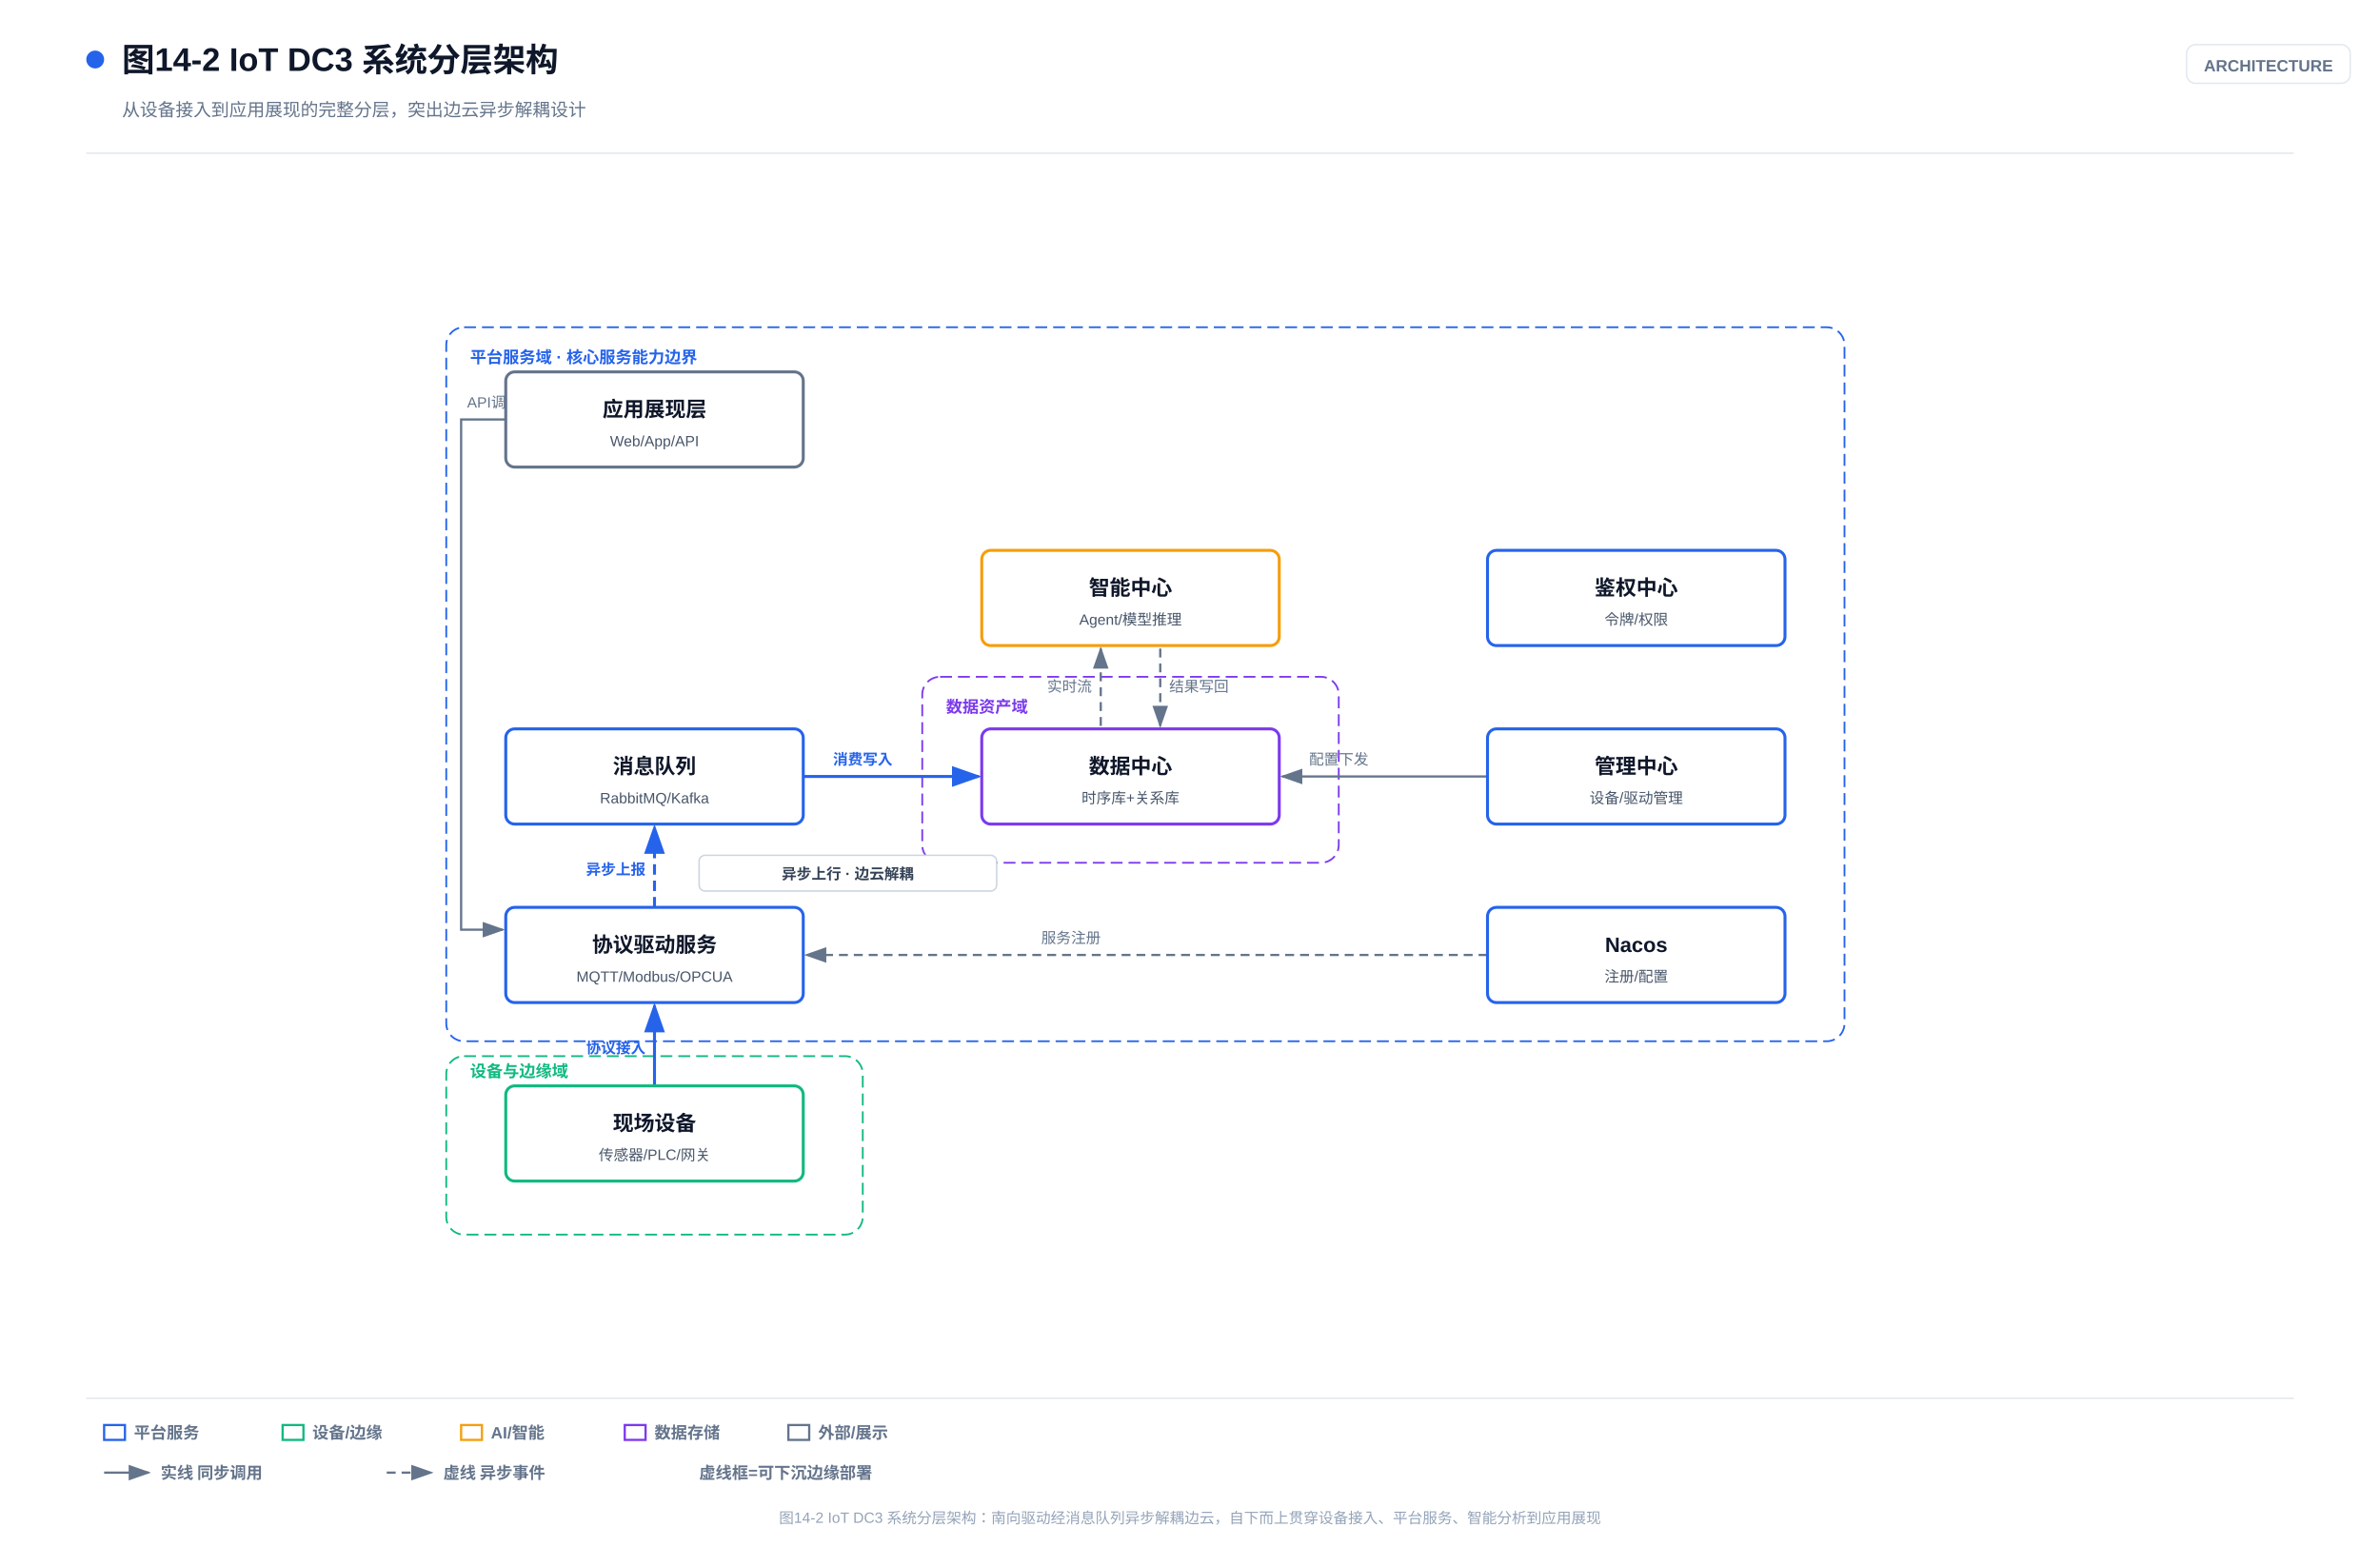
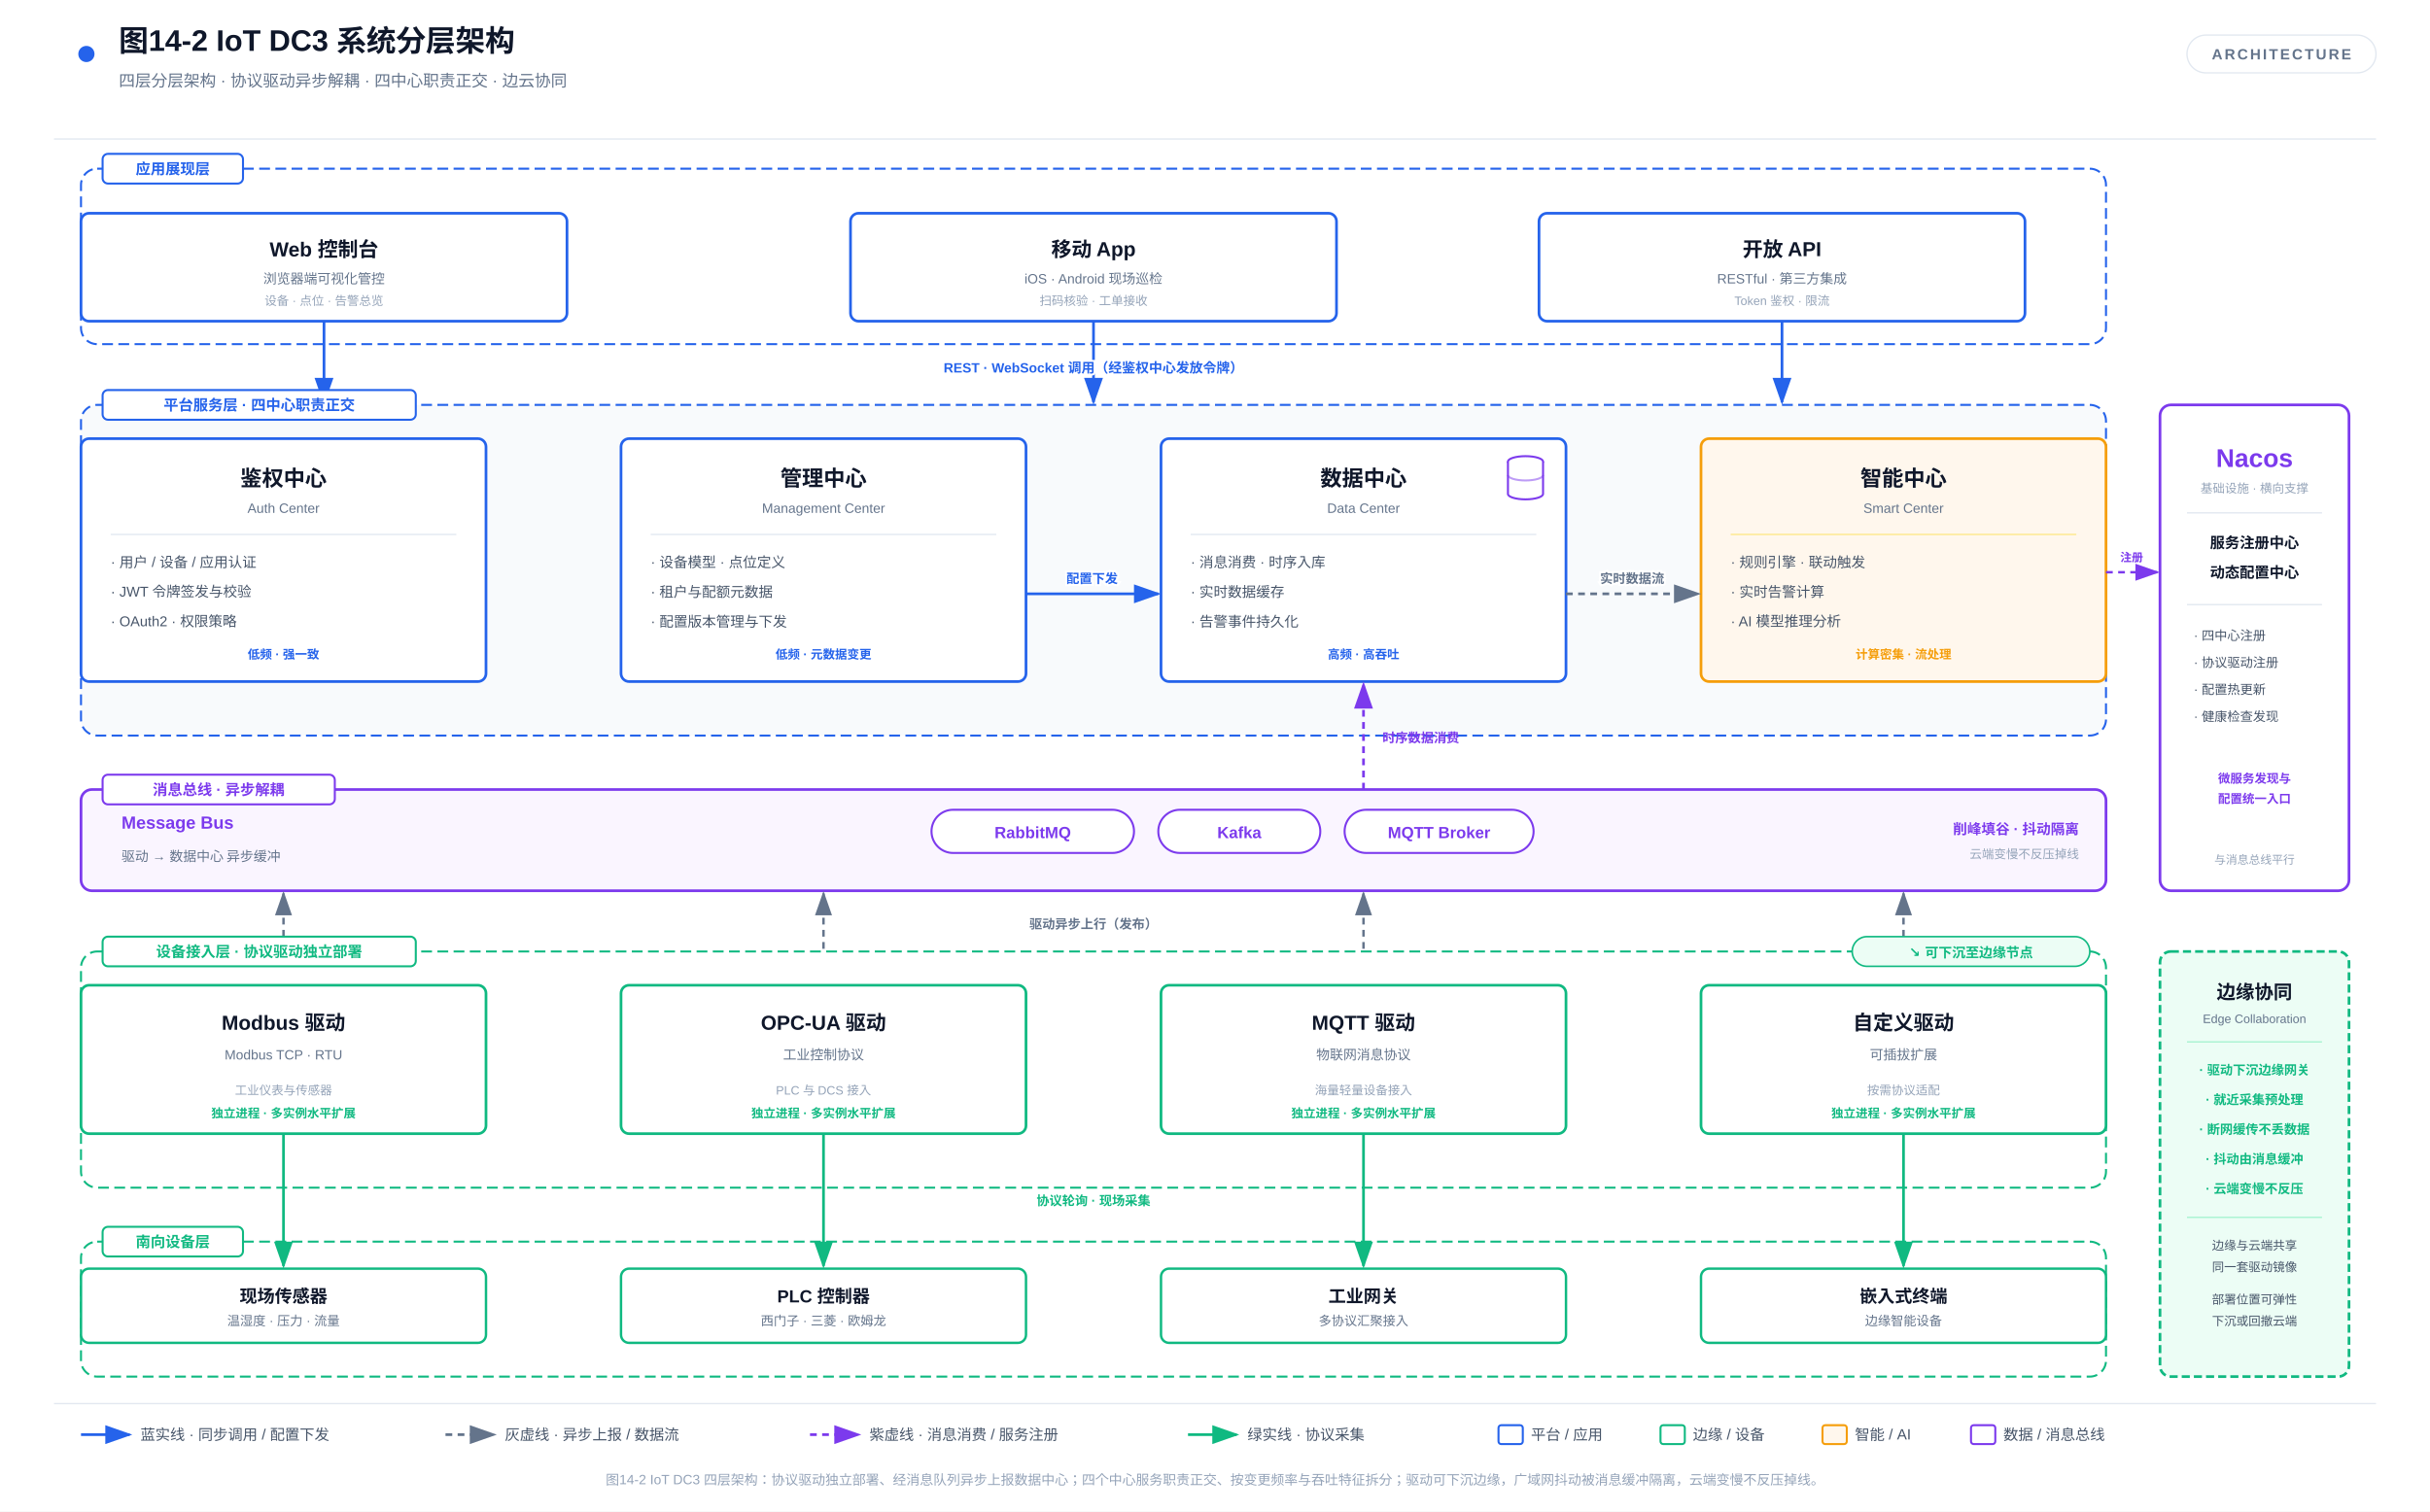
- <svg xmlns="http://www.w3.org/2000/svg" width="1600" height="1040" viewBox="0 0 1600 1040" role="img" aria-label="图14-2 IoT DC3 系统分层架构" data-style="architecture-diagram-wireframe-white" font-family="'JetBrains Mono','PingFang SC','Microsoft YaHei',Arial,sans-serif">
+ <svg xmlns="http://www.w3.org/2000/svg" width="1800" height="1120" viewBox="0 0 1800 1120" data-style="architecture-diagram-wireframe-white" font-family="'JetBrains Mono','PingFang SC','Microsoft YaHei',Arial,sans-serif">
+   <rect x="0" y="0" width="1800" height="1120" fill="#FFFFFF" />
  <defs>
    <marker id="ah-blue" markerWidth="10" markerHeight="7" refX="9" refY="3.5" orient="auto">
      <polygon points="0 0,10 3.5,0 7" fill="#2563EB" />
    </marker>
+     <marker id="ah-gray" markerWidth="10" markerHeight="7" refX="9" refY="3.5" orient="auto">
+       <polygon points="0 0,10 3.5,0 7" fill="#64748B" />
+     </marker>
    <marker id="ah-green" markerWidth="10" markerHeight="7" refX="9" refY="3.5" orient="auto">
      <polygon points="0 0,10 3.5,0 7" fill="#10B981" />
    </marker>
    <marker id="ah-orange" markerWidth="10" markerHeight="7" refX="9" refY="3.5" orient="auto">
      <polygon points="0 0,10 3.5,0 7" fill="#F59E0B" />
    </marker>
-     <marker id="ah-violet" markerWidth="10" markerHeight="7" refX="9" refY="3.5" orient="auto">
+     <marker id="ah-purple" markerWidth="10" markerHeight="7" refX="9" refY="3.5" orient="auto">
      <polygon points="0 0,10 3.5,0 7" fill="#7C3AED" />
    </marker>
-     <marker id="ah-gray" markerWidth="10" markerHeight="7" refX="9" refY="3.5" orient="auto">
-       <polygon points="0 0,10 3.5,0 7" fill="#64748B" />
-     </marker>
  </defs>
-   <rect x="0" y="0" width="1600" height="1040" fill="#FFFFFF" />
  <circle cx="64" cy="40" r="6" fill="#2563EB" />
-   <text x="82" y="48" fill="#0F172A" font-size="22" font-weight="700">图14-2 IoT DC3 系统分层架构</text>
-   <text x="82" y="78" fill="#64748B" font-size="12" font-weight="500">从设备接入到应用展现的完整分层，突出边云异步解耦设计</text>
-   <rect x="1470" y="30" width="110" height="26" rx="6" fill="#FFFFFF" stroke="#E2E8F0" stroke-width="1" />
-   <text x="1525" y="48" fill="#64748B" font-size="11" font-weight="700" text-anchor="middle">ARCHITECTURE</text>
-   <line x1="58" y1="103" x2="1542" y2="103" stroke="#E2E8F0" stroke-width="1" />
-   <rect x="300" y="220" width="940" height="480" rx="12" fill="none" stroke="#2563EB" stroke-dasharray="8 4" stroke-width="1.2" />
-   <text x="316" y="244" fill="#2563EB" font-size="11" font-weight="600">平台服务域 · 核心服务能力边界</text>
-   <rect x="620" y="455" width="280" height="125" rx="12" fill="none" stroke="#7C3AED" stroke-dasharray="8 4" stroke-width="1.2" />
-   <text x="636" y="479" fill="#7C3AED" font-size="11" font-weight="600">数据资产域</text>
-   <rect x="300" y="710" width="280" height="120" rx="12" fill="none" stroke="#10B981" stroke-dasharray="8 4" stroke-width="1.2" />
-   <text x="316" y="724" fill="#10B981" font-size="11" font-weight="600">设备与边缘域</text>
-   <line x1="440" y1="730" x2="440" y2="676" stroke="#2563EB" stroke-width="2" marker-end="url(#ah-blue)" />
-   <text x="434" y="708" fill="#2563EB" font-size="10" font-weight="600" text-anchor="end">协议接入</text>
-   <line x1="440" y1="610" x2="440" y2="556" stroke="#2563EB" stroke-width="2" stroke-dasharray="7 4" marker-end="url(#ah-blue)" />
-   <text x="434" y="588" fill="#2563EB" font-size="10" font-weight="600" text-anchor="end">异步上报</text>
-   <line x1="540" y1="522" x2="658" y2="522" stroke="#2563EB" stroke-width="2" marker-end="url(#ah-blue)" />
-   <text x="560" y="514" fill="#2563EB" font-size="10" font-weight="600">消费写入</text>
-   <line x1="740" y1="488" x2="740" y2="436" stroke="#64748B" stroke-width="1.5" stroke-dasharray="6 4" marker-end="url(#ah-gray)" />
-   <text x="734" y="465" fill="#64748B" font-size="10" text-anchor="end">实时流</text>
-   <line x1="780" y1="436" x2="780" y2="488" stroke="#64748B" stroke-width="1.5" stroke-dasharray="6 4" marker-end="url(#ah-gray)" />
-   <text x="786" y="465" fill="#64748B" font-size="10" text-anchor="start">结果写回</text>
-   <line x1="1000" y1="522" x2="862" y2="522" stroke="#64748B" stroke-width="1.5" marker-end="url(#ah-gray)" />
-   <text x="900" y="514" fill="#64748B" font-size="10" text-anchor="middle">配置下发</text>
-   <line x1="1000" y1="642" x2="542" y2="642" stroke="#64748B" stroke-width="1.5" stroke-dasharray="6 4" marker-end="url(#ah-gray)" />
-   <text x="720" y="634" fill="#64748B" font-size="10" text-anchor="middle">服务注册</text>
-   <polyline points="340,282 310,282 310,625 338,625" fill="none" stroke="#64748B" stroke-width="1.5" marker-end="url(#ah-gray)" />
-   <text x="314" y="274" fill="#64748B" font-size="10" text-anchor="start">API调用</text>
-   <rect x="340" y="250" width="200" height="64" rx="6" fill="#FFFFFF" stroke="#64748B" stroke-width="2" />
-   <text x="440" y="280" fill="#0F172A" font-size="14" font-weight="700" text-anchor="middle">应用展现层</text>
-   <text x="440" y="300" fill="#475569" font-size="10" font-weight="500" text-anchor="middle">Web/App/API</text>
-   <rect x="660" y="370" width="200" height="64" rx="6" fill="#FFFFFF" stroke="#F59E0B" stroke-width="2" />
-   <text x="760" y="400" fill="#0F172A" font-size="14" font-weight="700" text-anchor="middle">智能中心</text>
-   <text x="760" y="420" fill="#475569" font-size="10" font-weight="500" text-anchor="middle">Agent/模型推理</text>
-   <rect x="1000" y="370" width="200" height="64" rx="6" fill="#FFFFFF" stroke="#2563EB" stroke-width="2" />
-   <text x="1100" y="400" fill="#0F172A" font-size="14" font-weight="700" text-anchor="middle">鉴权中心</text>
-   <text x="1100" y="420" fill="#475569" font-size="10" font-weight="500" text-anchor="middle">令牌/权限</text>
-   <rect x="340" y="490" width="200" height="64" rx="6" fill="#FFFFFF" stroke="#2563EB" stroke-width="2" />
-   <text x="440" y="520" fill="#0F172A" font-size="14" font-weight="700" text-anchor="middle">消息队列</text>
-   <text x="440" y="540" fill="#475569" font-size="10" font-weight="500" text-anchor="middle">RabbitMQ/Kafka</text>
-   <rect x="660" y="490" width="200" height="64" rx="6" fill="#FFFFFF" stroke="#7C3AED" stroke-width="2" />
-   <text x="760" y="520" fill="#0F172A" font-size="14" font-weight="700" text-anchor="middle">数据中心</text>
-   <text x="760" y="540" fill="#475569" font-size="10" font-weight="500" text-anchor="middle">时序库+关系库</text>
-   <rect x="1000" y="490" width="200" height="64" rx="6" fill="#FFFFFF" stroke="#2563EB" stroke-width="2" />
-   <text x="1100" y="520" fill="#0F172A" font-size="14" font-weight="700" text-anchor="middle">管理中心</text>
-   <text x="1100" y="540" fill="#475569" font-size="10" font-weight="500" text-anchor="middle">设备/驱动管理</text>
-   <rect x="340" y="610" width="200" height="64" rx="6" fill="#FFFFFF" stroke="#2563EB" stroke-width="2" />
-   <text x="440" y="640" fill="#0F172A" font-size="14" font-weight="700" text-anchor="middle">协议驱动服务</text>
-   <text x="440" y="660" fill="#475569" font-size="10" font-weight="500" text-anchor="middle">MQTT/Modbus/OPCUA</text>
-   <rect x="1000" y="610" width="200" height="64" rx="6" fill="#FFFFFF" stroke="#2563EB" stroke-width="2" />
-   <text x="1100" y="640" fill="#0F172A" font-size="14" font-weight="700" text-anchor="middle">Nacos</text>
-   <text x="1100" y="660" fill="#475569" font-size="10" font-weight="500" text-anchor="middle">注册/配置</text>
-   <rect x="340" y="730" width="200" height="64" rx="6" fill="#FFFFFF" stroke="#10B981" stroke-width="2" />
-   <text x="440" y="760" fill="#0F172A" font-size="14" font-weight="700" text-anchor="middle">现场设备</text>
-   <text x="440" y="780" fill="#475569" font-size="10" font-weight="500" text-anchor="middle">传感器/PLC/网关</text>
-   <rect x="470" y="575" width="200" height="24" rx="4" fill="#FFFFFF" stroke="#CBD5E1" stroke-width="1" />
-   <text x="570" y="591" fill="#334155" font-size="10" font-weight="600" text-anchor="middle">异步上行 · 边云解耦</text>
-   <line x1="58" y1="940" x2="1542" y2="940" stroke="#E2E8F0" stroke-width="1" />
-   <rect x="70" y="958" width="14" height="10" fill="#FFFFFF" stroke="#2563EB" stroke-width="1.5" />
-   <text x="90" y="967" fill="#64748B" font-size="11" font-weight="600">平台服务</text>
-   <rect x="190" y="958" width="14" height="10" fill="#FFFFFF" stroke="#10B981" stroke-width="1.5" />
-   <text x="210" y="967" fill="#64748B" font-size="11" font-weight="600">设备/边缘</text>
-   <rect x="310" y="958" width="14" height="10" fill="#FFFFFF" stroke="#F59E0B" stroke-width="1.5" />
-   <text x="330" y="967" fill="#64748B" font-size="11" font-weight="600">AI/智能</text>
-   <rect x="420" y="958" width="14" height="10" fill="#FFFFFF" stroke="#7C3AED" stroke-width="1.5" />
-   <text x="440" y="967" fill="#64748B" font-size="11" font-weight="600">数据存储</text>
-   <rect x="530" y="958" width="14" height="10" fill="#FFFFFF" stroke="#64748B" stroke-width="1.5" />
-   <text x="550" y="967" fill="#64748B" font-size="11" font-weight="600">外部/展示</text>
-   <line x1="70" y1="990" x2="100" y2="990" stroke="#64748B" stroke-width="1.5" marker-end="url(#ah-gray)" />
-   <text x="108" y="994" fill="#64748B" font-size="11" font-weight="600">实线 同步调用</text>
-   <line x1="260" y1="990" x2="290" y2="990" stroke="#64748B" stroke-width="1.5" stroke-dasharray="6 4" marker-end="url(#ah-gray)" />
-   <text x="298" y="994" fill="#64748B" font-size="11" font-weight="600">虚线 异步事件</text>
-   <text x="470" y="994" fill="#64748B" font-size="11" font-weight="600">虚线框=可下沉边缘部署</text>
-   <text x="800" y="1024" fill="#94A3B8" font-size="10" text-anchor="middle">图14-2 IoT DC3 系统分层架构：南向驱动经消息队列异步解耦边云，自下而上贯穿设备接入、平台服务、智能分析到应用展现</text>
+   <text x="88" y="38" font-size="22" font-weight="700" fill="#0F172A">图14-2 IoT DC3 系统分层架构</text>
+   <text x="88" y="64" font-size="12" fill="#64748B">四层分层架构 · 协议驱动异步解耦 · 四中心职责正交 · 边云协同</text>
+   <rect x="1620" y="26" width="140" height="28" rx="14" fill="#FFFFFF" stroke="#E2E8F0" stroke-width="1" />
+   <text x="1690" y="44" font-size="11" font-weight="600" fill="#64748B" text-anchor="middle" letter-spacing="1.5">ARCHITECTURE</text>
+   <line x1="40" y1="103" x2="1760" y2="103" stroke="#E2E8F0" stroke-width="1" />
+   <rect x="60" y="125" width="1500" height="130" rx="12" fill="none" stroke="#2563EB" stroke-width="1.5" stroke-dasharray="8 4" />
+   <rect x="76" y="114" width="104" height="22" rx="4" fill="#FFFFFF" stroke="#2563EB" stroke-width="1.5" />
+   <text x="128" y="129" font-size="11" font-weight="600" fill="#2563EB" text-anchor="middle">应用展现层</text>
+   <rect x="60" y="158" width="360" height="80" rx="6" fill="#FFFFFF" stroke="#2563EB" stroke-width="2" />
+   <text x="240" y="190" font-size="15" font-weight="700" fill="#0F172A" text-anchor="middle">Web 控制台</text>
+   <text x="240" y="210" font-size="10" fill="#64748B" text-anchor="middle">浏览器端可视化管控</text>
+   <text x="240" y="226" font-size="9" fill="#94A3B8" text-anchor="middle">设备 · 点位 · 告警总览</text>
+   <rect x="630" y="158" width="360" height="80" rx="6" fill="#FFFFFF" stroke="#2563EB" stroke-width="2" />
+   <text x="810" y="190" font-size="15" font-weight="700" fill="#0F172A" text-anchor="middle">移动 App</text>
+   <text x="810" y="210" font-size="10" fill="#64748B" text-anchor="middle">iOS · Android 现场巡检</text>
+   <text x="810" y="226" font-size="9" fill="#94A3B8" text-anchor="middle">扫码核验 · 工单接收</text>
+   <rect x="1140" y="158" width="360" height="80" rx="6" fill="#FFFFFF" stroke="#2563EB" stroke-width="2" />
+   <text x="1320" y="190" font-size="15" font-weight="700" fill="#0F172A" text-anchor="middle">开放 API</text>
+   <text x="1320" y="210" font-size="10" fill="#64748B" text-anchor="middle">RESTful · 第三方集成</text>
+   <text x="1320" y="226" font-size="9" fill="#94A3B8" text-anchor="middle">Token 鉴权 · 限流</text>
+   <line x1="240" y1="238" x2="240" y2="298" stroke="#2563EB" stroke-width="2" marker-end="url(#ah-blue)" />
+   <line x1="810" y1="238" x2="810" y2="298" stroke="#2563EB" stroke-width="2" marker-end="url(#ah-blue)" />
+   <line x1="1320" y1="238" x2="1320" y2="298" stroke="#2563EB" stroke-width="2" marker-end="url(#ah-blue)" />
+   <text x="810" y="276" font-size="10" font-weight="600" fill="#2563EB" text-anchor="middle" paint-order="stroke" stroke="#FFFFFF" stroke-width="3">REST · WebSocket 调用（经鉴权中心发放令牌）</text>
+   <rect x="60" y="300" width="1500" height="245" rx="12" fill="#F8FAFC" stroke="#2563EB" stroke-width="1.5" stroke-dasharray="8 4" />
+   <rect x="76" y="289" width="232" height="22" rx="4" fill="#FFFFFF" stroke="#2563EB" stroke-width="1.5" />
+   <text x="192" y="304" font-size="11" font-weight="600" fill="#2563EB" text-anchor="middle">平台服务层 · 四中心职责正交</text>
+   <rect x="60" y="325" width="300" height="180" rx="6" fill="#FFFFFF" stroke="#2563EB" stroke-width="2" />
+   <text x="210" y="360" font-size="16" font-weight="700" fill="#0F172A" text-anchor="middle">鉴权中心</text>
+   <text x="210" y="380" font-size="10" fill="#64748B" text-anchor="middle">Auth Center</text>
+   <line x1="82" y1="396" x2="338" y2="396" stroke="#E2E8F0" stroke-width="1" />
+   <text x="82" y="420" font-size="10.5" fill="#475569">· 用户 / 设备 / 应用认证</text>
+   <text x="82" y="442" font-size="10.5" fill="#475569">· JWT 令牌签发与校验</text>
+   <text x="82" y="464" font-size="10.5" fill="#475569">· OAuth2 · 权限策略</text>
+   <text x="210" y="488" font-size="9" font-weight="600" fill="#2563EB" text-anchor="middle">低频 · 强一致</text>
+   <rect x="460" y="325" width="300" height="180" rx="6" fill="#FFFFFF" stroke="#2563EB" stroke-width="2" />
+   <text x="610" y="360" font-size="16" font-weight="700" fill="#0F172A" text-anchor="middle">管理中心</text>
+   <text x="610" y="380" font-size="10" fill="#64748B" text-anchor="middle">Management Center</text>
+   <line x1="482" y1="396" x2="738" y2="396" stroke="#E2E8F0" stroke-width="1" />
+   <text x="482" y="420" font-size="10.5" fill="#475569">· 设备模型 · 点位定义</text>
+   <text x="482" y="442" font-size="10.5" fill="#475569">· 租户与配额元数据</text>
+   <text x="482" y="464" font-size="10.5" fill="#475569">· 配置版本管理与下发</text>
+   <text x="610" y="488" font-size="9" font-weight="600" fill="#2563EB" text-anchor="middle">低频 · 元数据变更</text>
+   <rect x="860" y="325" width="300" height="180" rx="6" fill="#FFFFFF" stroke="#2563EB" stroke-width="2" />
+   <text x="1010" y="360" font-size="16" font-weight="700" fill="#0F172A" text-anchor="middle">数据中心</text>
+   <text x="1010" y="380" font-size="10" fill="#64748B" text-anchor="middle">Data Center</text>
+   <g stroke="#7C3AED" stroke-width="1.5" fill="#FFFFFF">
+     <ellipse cx="1130" cy="342" rx="13" ry="4" />
+     <path d="M1117,342 V366 A13,4 0 0 0 1143,366 V342" />
+     <path d="M1117,352 A13,4 0 0 0 1143,352" fill="none" opacity="0.5" />
+   </g>
+   <line x1="882" y1="396" x2="1138" y2="396" stroke="#E2E8F0" stroke-width="1" />
+   <text x="882" y="420" font-size="10.5" fill="#475569">· 消息消费 · 时序入库</text>
+   <text x="882" y="442" font-size="10.5" fill="#475569">· 实时数据缓存</text>
+   <text x="882" y="464" font-size="10.5" fill="#475569">· 告警事件持久化</text>
+   <text x="1010" y="488" font-size="9" font-weight="600" fill="#2563EB" text-anchor="middle">高频 · 高吞吐</text>
+   <rect x="1260" y="325" width="300" height="180" rx="6" fill="#FFF7ED" stroke="#F59E0B" stroke-width="2" />
+   <text x="1410" y="360" font-size="16" font-weight="700" fill="#0F172A" text-anchor="middle">智能中心</text>
+   <text x="1410" y="380" font-size="10" fill="#64748B" text-anchor="middle">Smart Center</text>
+   <line x1="1282" y1="396" x2="1538" y2="396" stroke="#FDE68A" stroke-width="1" />
+   <text x="1282" y="420" font-size="10.5" fill="#475569">· 规则引擎 · 联动触发</text>
+   <text x="1282" y="442" font-size="10.5" fill="#475569">· 实时告警计算</text>
+   <text x="1282" y="464" font-size="10.5" fill="#475569">· AI 模型推理分析</text>
+   <text x="1410" y="488" font-size="9" font-weight="600" fill="#F59E0B" text-anchor="middle">计算密集 · 流处理</text>
+   <line x1="760" y1="440" x2="858" y2="440" stroke="#2563EB" stroke-width="2" marker-end="url(#ah-blue)" />
+   <text x="809" y="432" font-size="9.5" font-weight="600" fill="#2563EB" text-anchor="middle" paint-order="stroke" stroke="#FFFFFF" stroke-width="3">配置下发</text>
+   <line x1="1160" y1="440" x2="1258" y2="440" stroke="#64748B" stroke-width="2" stroke-dasharray="5 4" marker-end="url(#ah-gray)" />
+   <text x="1209" y="432" font-size="9.5" font-weight="600" fill="#64748B" text-anchor="middle" paint-order="stroke" stroke="#FFFFFF" stroke-width="3">实时数据流</text>
+   <rect x="60" y="585" width="1500" height="75" rx="8" fill="#FAF5FF" stroke="#7C3AED" stroke-width="2" />
+   <rect x="76" y="574" width="172" height="22" rx="4" fill="#FFFFFF" stroke="#7C3AED" stroke-width="1.5" />
+   <text x="162" y="589" font-size="11" font-weight="600" fill="#7C3AED" text-anchor="middle">消息总线 · 异步解耦</text>
+   <text x="90" y="614" font-size="13" font-weight="700" fill="#7C3AED">Message Bus</text>
+   <text x="90" y="638" font-size="10" fill="#64748B">驱动 → 数据中心 异步缓冲</text>
+   <rect x="690" y="600" width="150" height="32" rx="16" fill="#FFFFFF" stroke="#7C3AED" stroke-width="1.5" />
+   <text x="765" y="621" font-size="12" font-weight="700" fill="#7C3AED" text-anchor="middle">RabbitMQ</text>
+   <rect x="858" y="600" width="120" height="32" rx="16" fill="#FFFFFF" stroke="#7C3AED" stroke-width="1.5" />
+   <text x="918" y="621" font-size="12" font-weight="700" fill="#7C3AED" text-anchor="middle">Kafka</text>
+   <rect x="996" y="600" width="140" height="32" rx="16" fill="#FFFFFF" stroke="#7C3AED" stroke-width="1.5" />
+   <text x="1066" y="621" font-size="12" font-weight="700" fill="#7C3AED" text-anchor="middle">MQTT Broker</text>
+   <text x="1540" y="618" font-size="10.5" font-weight="600" fill="#7C3AED" text-anchor="end">削峰填谷 · 抖动隔离</text>
+   <text x="1540" y="636" font-size="9" fill="#94A3B8" text-anchor="end">云端变慢不反压掉线</text>
+   <line x1="1010" y1="585" x2="1010" y2="507" stroke="#7C3AED" stroke-width="2" stroke-dasharray="5 4" marker-end="url(#ah-purple)" />
+   <text x="1024" y="550" font-size="9.5" font-weight="600" fill="#7C3AED">时序数据消费</text>
+   <line x1="210" y1="703" x2="210" y2="662" stroke="#64748B" stroke-width="1.8" stroke-dasharray="5 4" marker-end="url(#ah-gray)" />
+   <line x1="610" y1="703" x2="610" y2="662" stroke="#64748B" stroke-width="1.8" stroke-dasharray="5 4" marker-end="url(#ah-gray)" />
+   <line x1="1010" y1="703" x2="1010" y2="662" stroke="#64748B" stroke-width="1.8" stroke-dasharray="5 4" marker-end="url(#ah-gray)" />
+   <line x1="1410" y1="703" x2="1410" y2="662" stroke="#64748B" stroke-width="1.8" stroke-dasharray="5 4" marker-end="url(#ah-gray)" />
+   <text x="810" y="688" font-size="9.5" font-weight="600" fill="#64748B" text-anchor="middle" paint-order="stroke" stroke="#FFFFFF" stroke-width="3">驱动异步上行（发布）</text>
+   <rect x="60" y="705" width="1500" height="175" rx="12" fill="none" stroke="#10B981" stroke-width="1.5" stroke-dasharray="8 4" />
+   <rect x="76" y="694" width="232" height="22" rx="4" fill="#FFFFFF" stroke="#10B981" stroke-width="1.5" />
+   <text x="192" y="709" font-size="11" font-weight="600" fill="#10B981" text-anchor="middle">设备接入层 · 协议驱动独立部署</text>
+   <rect x="1372" y="694" width="176" height="22" rx="11" fill="#ECFDF5" stroke="#10B981" stroke-width="1.2" />
+   <text x="1460" y="709" font-size="10" font-weight="700" fill="#10B981" text-anchor="middle">↘ 可下沉至边缘节点</text>
+   <rect x="60" y="730" width="300" height="110" rx="6" fill="#FFFFFF" stroke="#10B981" stroke-width="2" />
+   <text x="210" y="763" font-size="15" font-weight="700" fill="#0F172A" text-anchor="middle">Modbus 驱动</text>
+   <text x="210" y="785" font-size="10" fill="#64748B" text-anchor="middle">Modbus TCP · RTU</text>
+   <text x="210" y="811" font-size="9" fill="#94A3B8" text-anchor="middle">工业仪表与传感器</text>
+   <text x="210" y="828" font-size="9" font-weight="600" fill="#10B981" text-anchor="middle">独立进程 · 多实例水平扩展</text>
+   <rect x="460" y="730" width="300" height="110" rx="6" fill="#FFFFFF" stroke="#10B981" stroke-width="2" />
+   <text x="610" y="763" font-size="15" font-weight="700" fill="#0F172A" text-anchor="middle">OPC-UA 驱动</text>
+   <text x="610" y="785" font-size="10" fill="#64748B" text-anchor="middle">工业控制协议</text>
+   <text x="610" y="811" font-size="9" fill="#94A3B8" text-anchor="middle">PLC 与 DCS 接入</text>
+   <text x="610" y="828" font-size="9" font-weight="600" fill="#10B981" text-anchor="middle">独立进程 · 多实例水平扩展</text>
+   <rect x="860" y="730" width="300" height="110" rx="6" fill="#FFFFFF" stroke="#10B981" stroke-width="2" />
+   <text x="1010" y="763" font-size="15" font-weight="700" fill="#0F172A" text-anchor="middle">MQTT 驱动</text>
+   <text x="1010" y="785" font-size="10" fill="#64748B" text-anchor="middle">物联网消息协议</text>
+   <text x="1010" y="811" font-size="9" fill="#94A3B8" text-anchor="middle">海量轻量设备接入</text>
+   <text x="1010" y="828" font-size="9" font-weight="600" fill="#10B981" text-anchor="middle">独立进程 · 多实例水平扩展</text>
+   <rect x="1260" y="730" width="300" height="110" rx="6" fill="#FFFFFF" stroke="#10B981" stroke-width="2" />
+   <text x="1410" y="763" font-size="15" font-weight="700" fill="#0F172A" text-anchor="middle">自定义驱动</text>
+   <text x="1410" y="785" font-size="10" fill="#64748B" text-anchor="middle">可插拔扩展</text>
+   <text x="1410" y="811" font-size="9" fill="#94A3B8" text-anchor="middle">按需协议适配</text>
+   <text x="1410" y="828" font-size="9" font-weight="600" fill="#10B981" text-anchor="middle">独立进程 · 多实例水平扩展</text>
+   <line x1="210" y1="840" x2="210" y2="938" stroke="#10B981" stroke-width="2" marker-end="url(#ah-green)" />
+   <line x1="610" y1="840" x2="610" y2="938" stroke="#10B981" stroke-width="2" marker-end="url(#ah-green)" />
+   <line x1="1010" y1="840" x2="1010" y2="938" stroke="#10B981" stroke-width="2" marker-end="url(#ah-green)" />
+   <line x1="1410" y1="840" x2="1410" y2="938" stroke="#10B981" stroke-width="2" marker-end="url(#ah-green)" />
+   <text x="810" y="893" font-size="9.5" font-weight="600" fill="#10B981" text-anchor="middle" paint-order="stroke" stroke="#FFFFFF" stroke-width="3">协议轮询 · 现场采集</text>
+   <rect x="60" y="920" width="1500" height="100" rx="12" fill="none" stroke="#10B981" stroke-width="1.5" stroke-dasharray="8 4" />
+   <rect x="76" y="909" width="104" height="22" rx="4" fill="#FFFFFF" stroke="#10B981" stroke-width="1.5" />
+   <text x="128" y="924" font-size="11" font-weight="600" fill="#10B981" text-anchor="middle">南向设备层</text>
+   <rect x="60" y="940" width="300" height="55" rx="6" fill="#FFFFFF" stroke="#10B981" stroke-width="1.8" />
+   <text x="210" y="965" font-size="13" font-weight="700" fill="#0F172A" text-anchor="middle">现场传感器</text>
+   <text x="210" y="982" font-size="9.5" fill="#64748B" text-anchor="middle">温湿度 · 压力 · 流量</text>
+   <rect x="460" y="940" width="300" height="55" rx="6" fill="#FFFFFF" stroke="#10B981" stroke-width="1.8" />
+   <text x="610" y="965" font-size="13" font-weight="700" fill="#0F172A" text-anchor="middle">PLC 控制器</text>
+   <text x="610" y="982" font-size="9.5" fill="#64748B" text-anchor="middle">西门子 · 三菱 · 欧姆龙</text>
+   <rect x="860" y="940" width="300" height="55" rx="6" fill="#FFFFFF" stroke="#10B981" stroke-width="1.8" />
+   <text x="1010" y="965" font-size="13" font-weight="700" fill="#0F172A" text-anchor="middle">工业网关</text>
+   <text x="1010" y="982" font-size="9.5" fill="#64748B" text-anchor="middle">多协议汇聚接入</text>
+   <rect x="1260" y="940" width="300" height="55" rx="6" fill="#FFFFFF" stroke="#10B981" stroke-width="1.8" />
+   <text x="1410" y="965" font-size="13" font-weight="700" fill="#0F172A" text-anchor="middle">嵌入式终端</text>
+   <text x="1410" y="982" font-size="9.5" fill="#64748B" text-anchor="middle">边缘智能设备</text>
+   <rect x="1600" y="300" width="140" height="360" rx="8" fill="#FFFFFF" stroke="#7C3AED" stroke-width="2" />
+   <text x="1670" y="346" font-size="19" font-weight="700" fill="#7C3AED" text-anchor="middle">Nacos</text>
+   <text x="1670" y="365" font-size="9" fill="#94A3B8" text-anchor="middle">基础设施 · 横向支撑</text>
+   <line x1="1620" y1="380" x2="1720" y2="380" stroke="#E2E8F0" stroke-width="1" />
+   <text x="1670" y="406" font-size="11" font-weight="600" fill="#0F172A" text-anchor="middle">服务注册中心</text>
+   <text x="1670" y="428" font-size="11" font-weight="600" fill="#0F172A" text-anchor="middle">动态配置中心</text>
+   <line x1="1620" y1="448" x2="1720" y2="448" stroke="#E2E8F0" stroke-width="1" />
+   <text x="1625" y="474" font-size="9.5" fill="#475569">· 四中心注册</text>
+   <text x="1625" y="494" font-size="9.5" fill="#475569">· 协议驱动注册</text>
+   <text x="1625" y="514" font-size="9.5" fill="#475569">· 配置热更新</text>
+   <text x="1625" y="534" font-size="9.5" fill="#475569">· 健康检查发现</text>
+   <text x="1670" y="580" font-size="9" font-weight="600" fill="#7C3AED" text-anchor="middle">微服务发现与</text>
+   <text x="1670" y="595" font-size="9" font-weight="600" fill="#7C3AED" text-anchor="middle">配置统一入口</text>
+   <text x="1670" y="640" font-size="8.5" fill="#94A3B8" text-anchor="middle">与消息总线平行</text>
+   <line x1="1560" y1="424" x2="1598" y2="424" stroke="#7C3AED" stroke-width="1.8" stroke-dasharray="5 4" marker-end="url(#ah-purple)" />
+   <text x="1579" y="416" font-size="8.5" font-weight="600" fill="#7C3AED" text-anchor="middle">注册</text>
+   <rect x="1600" y="705" width="140" height="315" rx="8" fill="#ECFDF5" stroke="#10B981" stroke-width="2" stroke-dasharray="6 3" />
+   <text x="1670" y="740" font-size="14" font-weight="700" fill="#0F172A" text-anchor="middle">边缘协同</text>
+   <text x="1670" y="758" font-size="9" fill="#64748B" text-anchor="middle">Edge Collaboration</text>
+   <line x1="1620" y1="772" x2="1720" y2="772" stroke="#A7F3D0" stroke-width="1" />
+   <text x="1670" y="796" font-size="9.5" font-weight="600" fill="#10B981" text-anchor="middle">· 驱动下沉边缘网关</text>
+   <text x="1670" y="818" font-size="9.5" font-weight="600" fill="#10B981" text-anchor="middle">· 就近采集预处理</text>
+   <text x="1670" y="840" font-size="9.5" font-weight="600" fill="#10B981" text-anchor="middle">· 断网缓传不丢数据</text>
+   <text x="1670" y="862" font-size="9.5" font-weight="600" fill="#10B981" text-anchor="middle">· 抖动由消息缓冲</text>
+   <text x="1670" y="884" font-size="9.5" font-weight="600" fill="#10B981" text-anchor="middle">· 云端变慢不反压</text>
+   <line x1="1620" y1="902" x2="1720" y2="902" stroke="#A7F3D0" stroke-width="1" />
+   <text x="1670" y="926" font-size="9" fill="#475569" text-anchor="middle">边缘与云端共享</text>
+   <text x="1670" y="942" font-size="9" fill="#475569" text-anchor="middle">同一套驱动镜像</text>
+   <text x="1670" y="966" font-size="9" fill="#475569" text-anchor="middle">部署位置可弹性</text>
+   <text x="1670" y="982" font-size="9" fill="#475569" text-anchor="middle">下沉或回撤云端</text>
+   <line x1="40" y1="1040" x2="1760" y2="1040" stroke="#E2E8F0" stroke-width="1" />
+   <g font-size="11" fill="#475569">
+     <line x1="60" y1="1063" x2="96" y2="1063" stroke="#2563EB" stroke-width="2" marker-end="url(#ah-blue)" />
+     <text x="104" y="1063" dominant-baseline="middle">蓝实线 · 同步调用 / 配置下发</text>
+     <line x1="330" y1="1063" x2="366" y2="1063" stroke="#64748B" stroke-width="2" stroke-dasharray="5 4" marker-end="url(#ah-gray)" />
+     <text x="374" y="1063" dominant-baseline="middle">灰虚线 · 异步上报 / 数据流</text>
+     <line x1="600" y1="1063" x2="636" y2="1063" stroke="#7C3AED" stroke-width="2" stroke-dasharray="5 4" marker-end="url(#ah-purple)" />
+     <text x="644" y="1063" dominant-baseline="middle">紫虚线 · 消息消费 / 服务注册</text>
+     <line x1="880" y1="1063" x2="916" y2="1063" stroke="#10B981" stroke-width="2" marker-end="url(#ah-green)" />
+     <text x="924" y="1063" dominant-baseline="middle">绿实线 · 协议采集</text>
+     <rect x="1110" y="1056" width="18" height="14" rx="2" fill="#FFFFFF" stroke="#2563EB" stroke-width="1.5" />
+     <text x="1134" y="1063" dominant-baseline="middle">平台 / 应用</text>
+     <rect x="1230" y="1056" width="18" height="14" rx="2" fill="#FFFFFF" stroke="#10B981" stroke-width="1.5" />
+     <text x="1254" y="1063" dominant-baseline="middle">边缘 / 设备</text>
+     <rect x="1350" y="1056" width="18" height="14" rx="2" fill="#FFF7ED" stroke="#F59E0B" stroke-width="1.5" />
+     <text x="1374" y="1063" dominant-baseline="middle">智能 / AI</text>
+     <rect x="1460" y="1056" width="18" height="14" rx="2" fill="#FFFFFF" stroke="#7C3AED" stroke-width="1.5" />
+     <text x="1484" y="1063" dominant-baseline="middle">数据 / 消息总线</text>
+   </g>
+   <text x="900" y="1100" font-size="10" fill="#94A3B8" text-anchor="middle">图14-2 IoT DC3 四层架构：协议驱动独立部署、经消息队列异步上报数据中心；四个中心服务职责正交、按变更频率与吞吐特征拆分；驱动可下沉边缘，广域网抖动被消息缓冲隔离，云端变慢不反压掉线。</text>
</svg>
